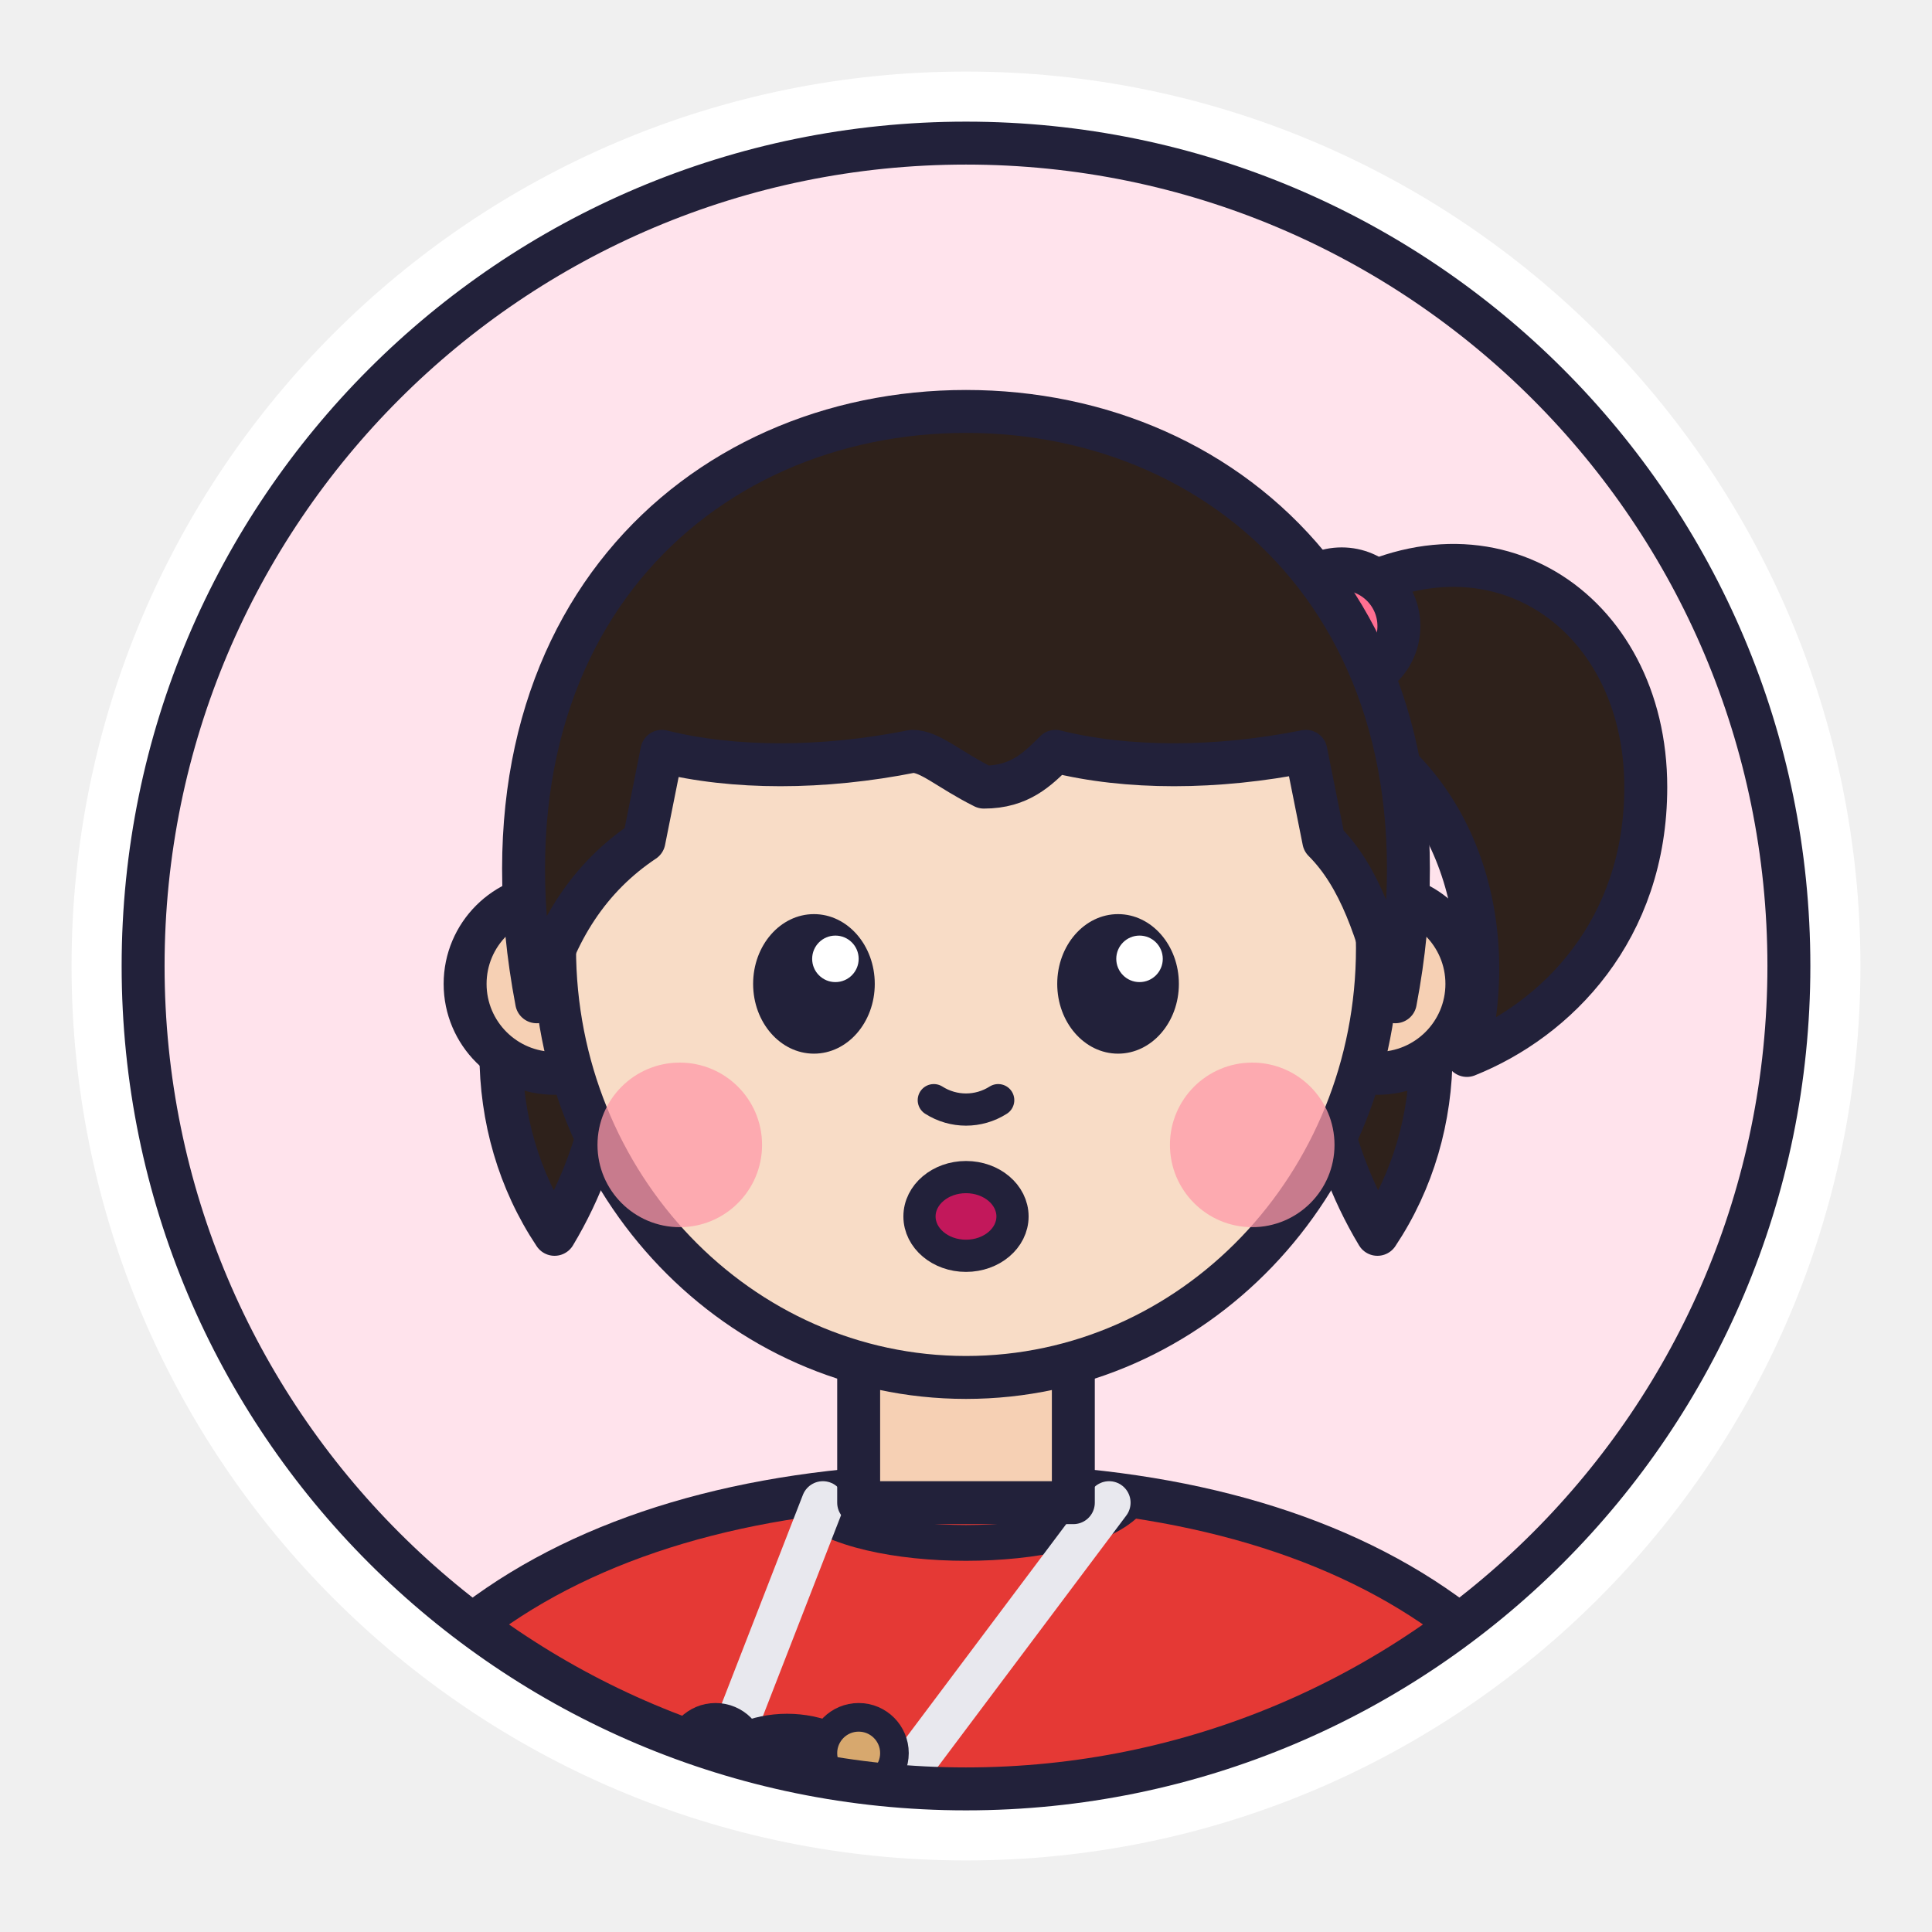
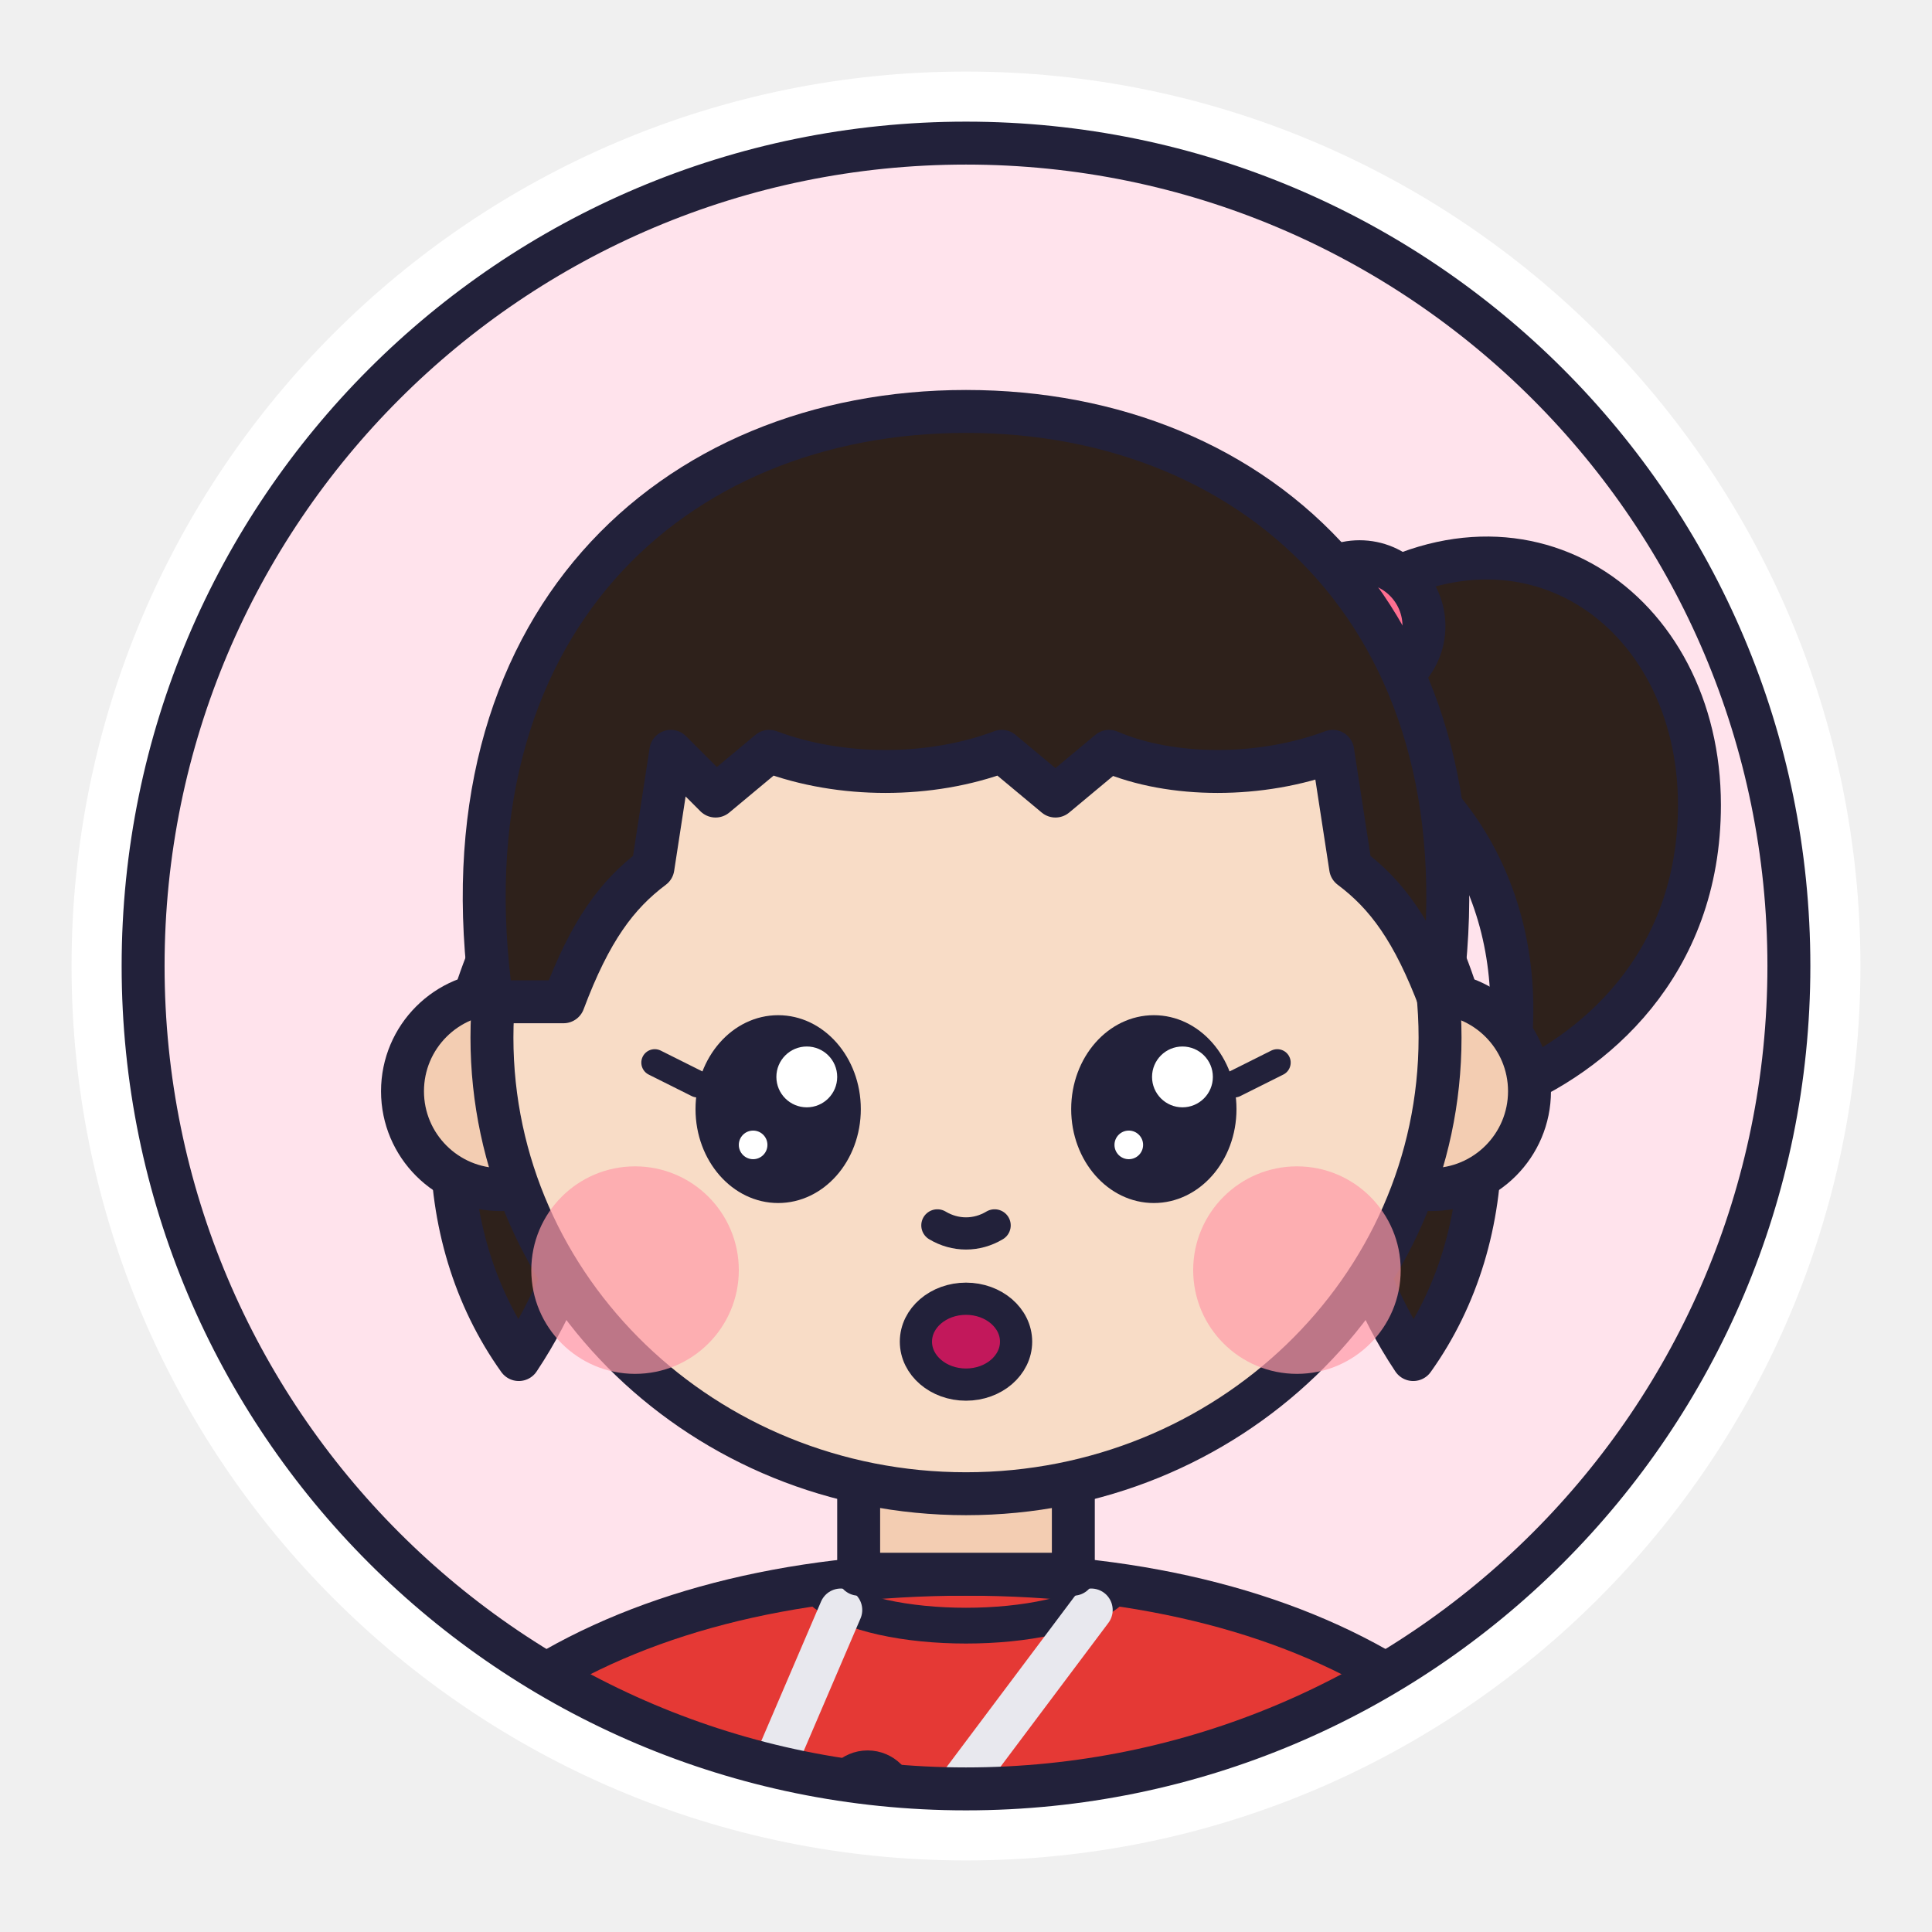
<svg xmlns="http://www.w3.org/2000/svg" viewBox="-4 -4 108 108" aria-hidden="true">
  <defs>
    <clipPath id="kmimi">
      <circle cx="50" cy="50" r="46" />
    </clipPath>
  </defs>
  <circle cx="50" cy="50" r="50" fill="#fff" />
  <circle cx="50" cy="50" r="46" fill="#FFE3EC" />
  <g clip-path="url(#kmimi)" stroke="#22213A" stroke-width="2.4" stroke-linejoin="round" stroke-linecap="round">
-     <path d="M70 30c9-6 18 0 18 10 0 8-5 13-10 15 2-8-1-16-8-19z" fill="#2E211B" />
-     <circle cx="71" cy="31" r="3.2" fill="#FF6F91" />
-     <path d="M12 106c2-18 17-27 38-27s36 9 38 27z" fill="#E53935" />
-     <path d="M41 80c3 3 15 3 18 0" fill="none" stroke-width="2" />
-     <path d="M42 80l-7 18M58 80l-15 20" fill="none" stroke="#E8E8EE" stroke-width="2.4" />
-     <circle cx="40" cy="99" r="6" fill="#D7A86E" />
-     <circle cx="36" cy="94" r="2" fill="#D7A86E" stroke-width="1.6" />
-     <circle cx="44" cy="94" r="2" fill="#D7A86E" stroke-width="1.6" />
-     <path d="M44 68h12v12H44z" fill="#F6D0B4" />
-     <path d="M27 44c-4 7-4 15 0 21 3-5 4-11 3-17zM73 44c4 7 4 15 0 21-3-5-4-11-3-17z" fill="#2E211B" />
-     <circle cx="27" cy="51" r="5" fill="#F6D0B4" />
-     <circle cx="73" cy="51" r="5" fill="#F6D0B4" />
-     <ellipse cx="50" cy="49" rx="23" ry="24" fill="#F8DCC6" />
-     <path d="M26 52c-4-21 9-33 24-33s28 12 24 33c-1-4-2-7-4-9l-1-5c-5 1-10 1-14 0-1 1-2 2-4 2-2-1-3-2-4-2-5 1-10 1-14 0l-1 5c-3 2-5 5-6 9z" fill="#2E211B" />
-     <ellipse cx="41.5" cy="51" rx="3.4" ry="3.9" fill="#22213A" stroke="none" />
-     <ellipse cx="58.5" cy="51" rx="3.4" ry="3.9" fill="#22213A" stroke="none" />
-     <circle cx="42.7" cy="49.6" r="1.3" fill="#fff" stroke="none" />
-     <circle cx="59.7" cy="49.6" r="1.3" fill="#fff" stroke="none" />
-     <circle cx="34" cy="60" r="4.6" fill="#FF9AA8" stroke="none" opacity=".75" />
-     <circle cx="66" cy="60" r="4.6" fill="#FF9AA8" stroke="none" opacity=".75" />
-     <path d="M48.2 57.5c1.1.7 2.5.7 3.6 0" fill="none" stroke-width="1.8" />
-     <ellipse cx="50" cy="64" rx="2.6" ry="2.2" fill="#C2185B" stroke-width="1.8" />
+     <path d="M14 108c2-15 16-24 36-24s34 9 36 24z" fill="#E53935" />
+     <path d="M42 85c3 2.5 13 2.5 16 0" fill="none" stroke-width="2" />
+     <path d="M43 86l-6 14M57 86l-12 16" fill="none" stroke="#E8E8EE" stroke-width="2.4" />
+     <circle cx="41" cy="101" r="5.5" fill="#D7A86E" />
+     <circle cx="37.5" cy="96.5" r="1.9" fill="#D7A86E" stroke-width="1.5" />
+     <circle cx="44.5" cy="96.5" r="1.9" fill="#D7A86E" stroke-width="1.5" />
+     <path d="M44 74h12v10H44z" fill="#F3CDB2" />
+     <path d="M71 30c10-7 20 0 20 11 0 9-6 14-11 16 2-9-2-17-9-20z" fill="#2E211B" />
+     <circle cx="72" cy="31" r="3.6" fill="#FF6F91" />
+     <path d="M25 46c-5 9-5 19 0 26 4-6 5-13 4-21zM75 46c5 9 5 19 0 26-4-6-5-13-4-21z" fill="#2E211B" />
+     <circle cx="24" cy="57" r="5.5" fill="#F3CDB2" />
+     <circle cx="76" cy="57" r="5.5" fill="#F3CDB2" />
+     <ellipse cx="50" cy="54" rx="26.5" ry="25.5" fill="#F8DCC6" />
+     <path d="M23.5 52c-3-21 10-33 26.5-33s29.5 12 26.5 33c-1.5-4-3-6-5-7.5l-1-6.5c-4 1.5-9 1.5-12.5 0l-3 2.5-3-2.5c-4 1.5-9 1.5-13 0l-3 2.5-2.5-2.5-1 6.5c-2 1.5-3.5 3.5-5 7.5z" fill="#2E211B" />
+     <ellipse cx="39.5" cy="58" rx="4.62" ry="5.25" fill="#22213A" stroke="none" />
+     <ellipse cx="60.5" cy="58" rx="4.62" ry="5.25" fill="#22213A" stroke="none" />
+     <circle cx="41.1" cy="56.2" r="1.7" fill="#fff" stroke="none" />
+     <circle cx="62.1" cy="56.2" r="1.7" fill="#fff" stroke="none" />
+     <circle cx="38.1" cy="60" r=".8" fill="#fff" stroke="none" />
+     <circle cx="59.1" cy="60" r=".8" fill="#fff" stroke="none" />
+     <path d="M35 56.6l-2.4-1.2M65 56.6l2.4-1.2" fill="none" stroke-width="1.5" />
+     <circle cx="31.5" cy="67" r="5.8" fill="#FF9AA8" stroke="none" opacity=".7" />
+     <circle cx="68.5" cy="67" r="5.8" fill="#FF9AA8" stroke="none" opacity=".7" />
+     <path d="M48.4 64.5c1 .6 2.2.6 3.2 0" fill="none" stroke-width="1.8" />
+     <ellipse cx="50" cy="71" rx="2.8" ry="2.4" fill="#C2185B" stroke-width="1.8" />
  </g>
  <circle cx="50" cy="50" r="46" fill="none" stroke="#22213A" stroke-width="2.4" />
</svg>
